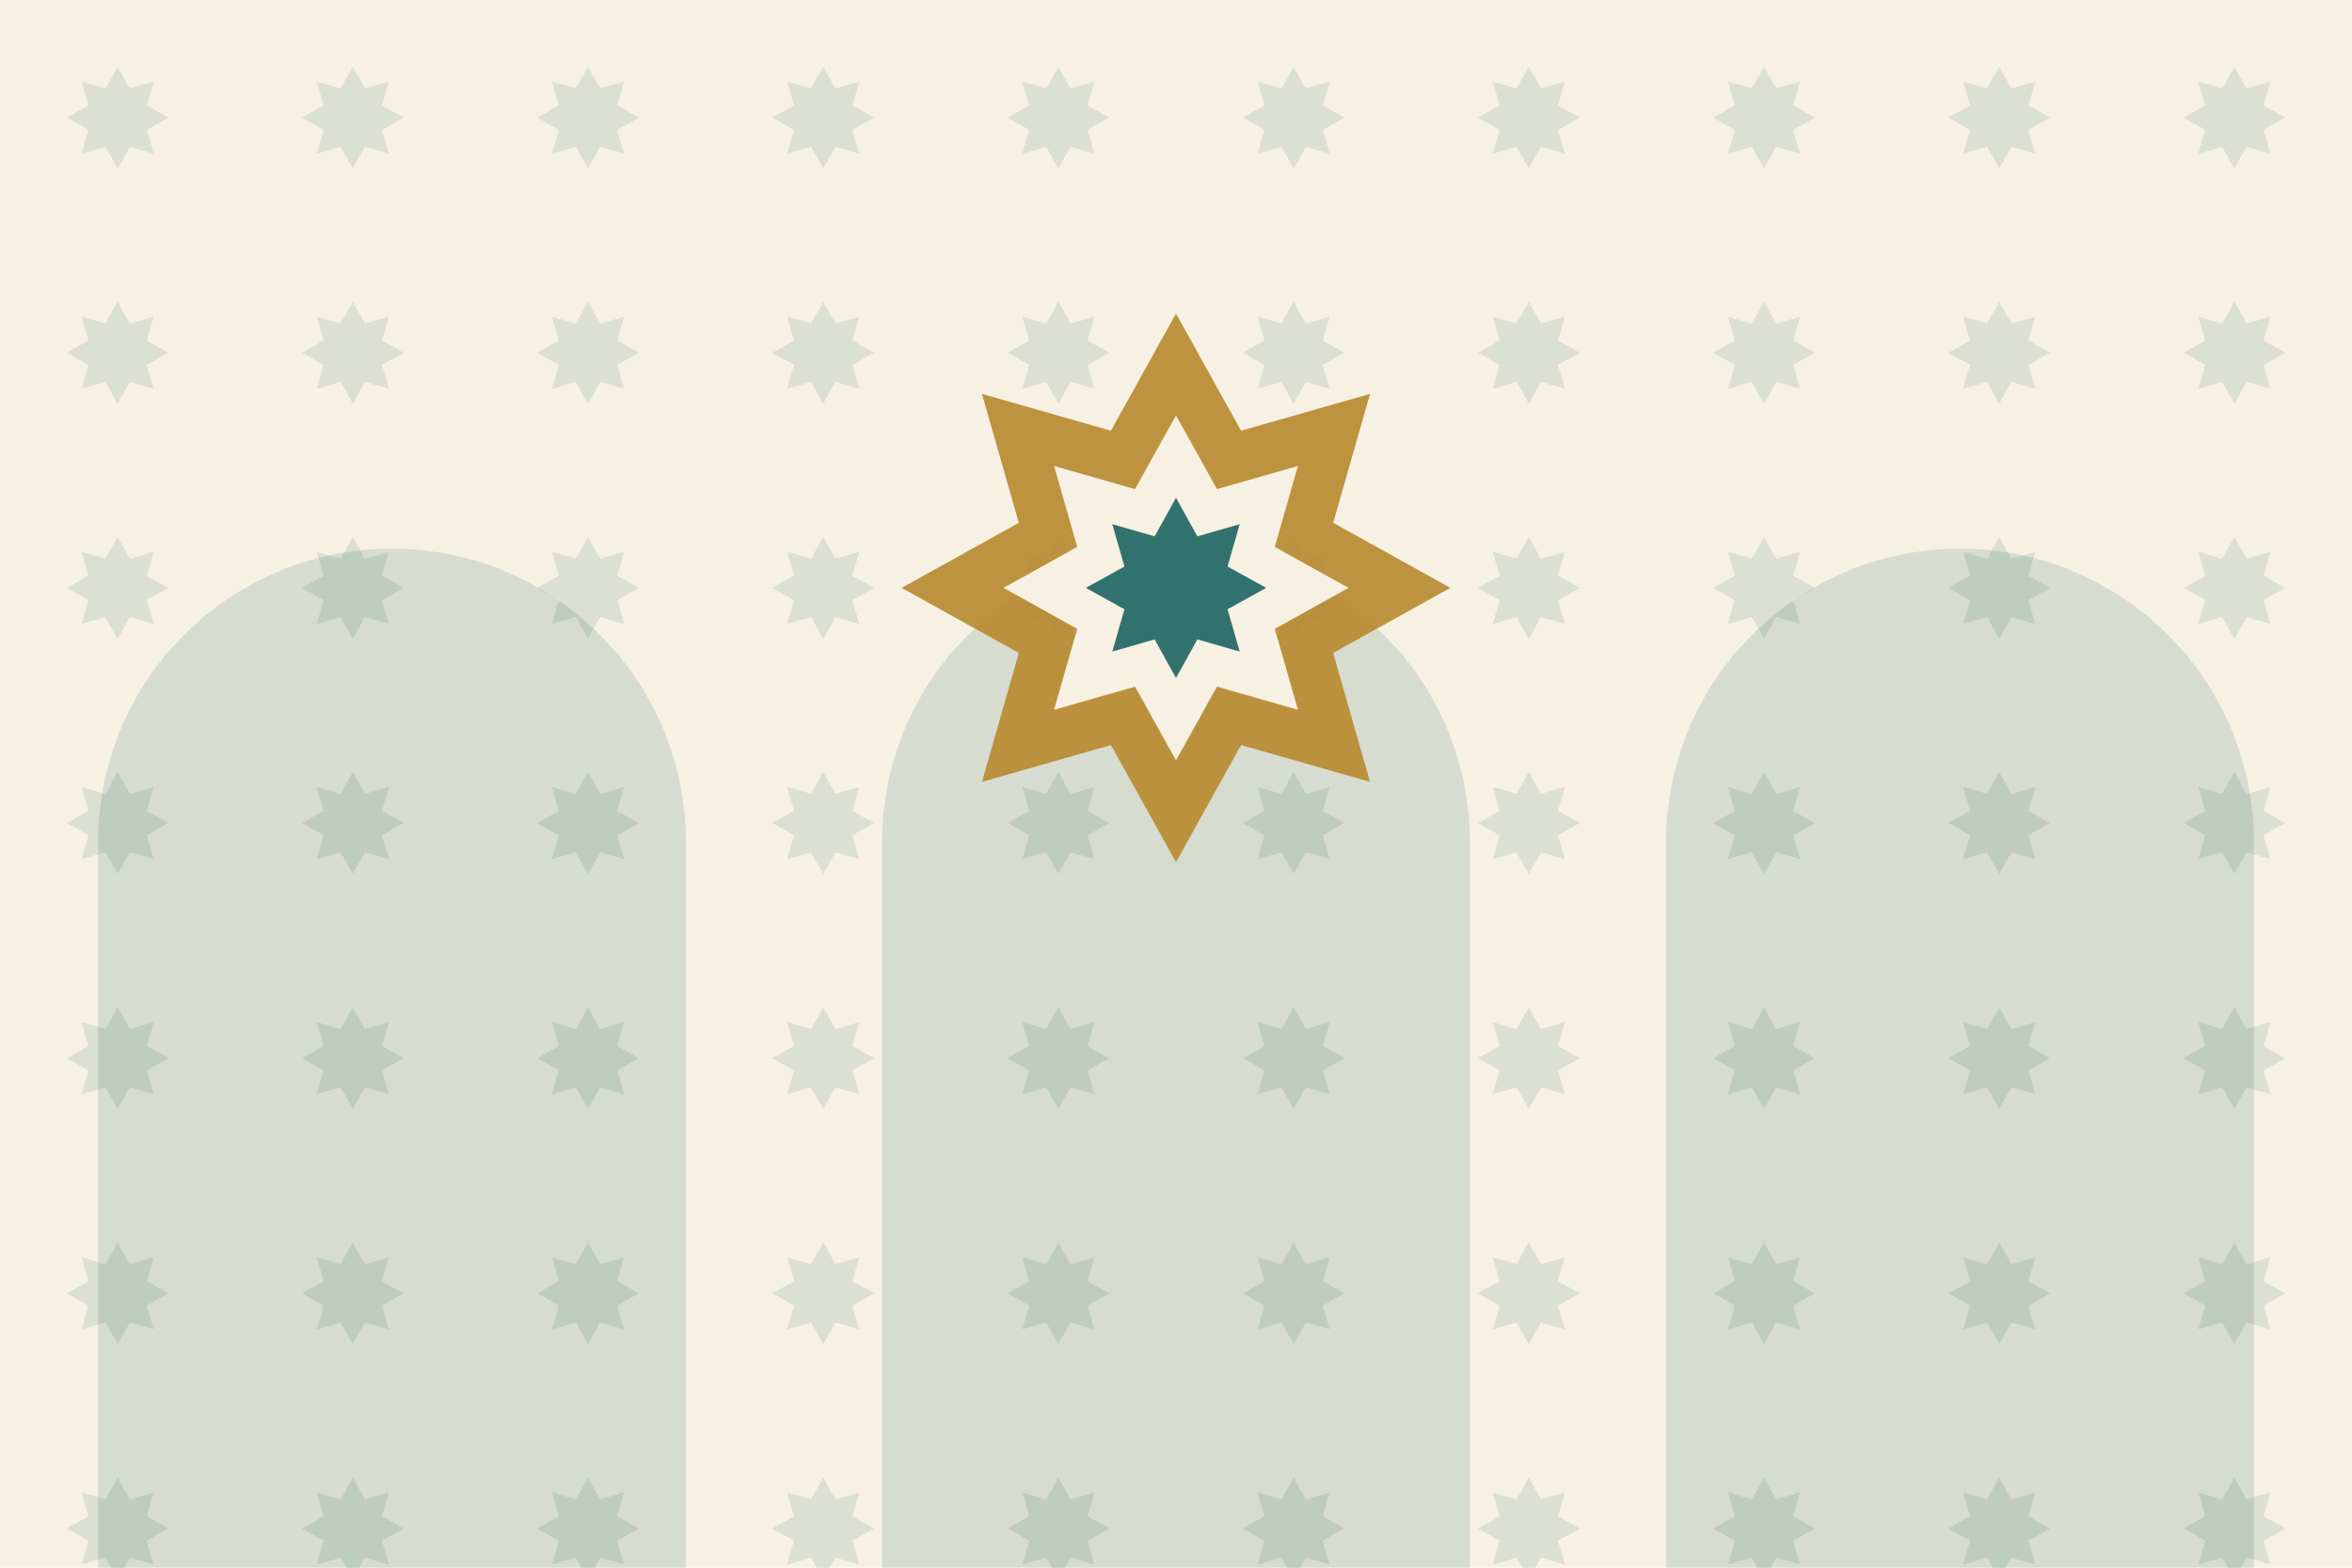
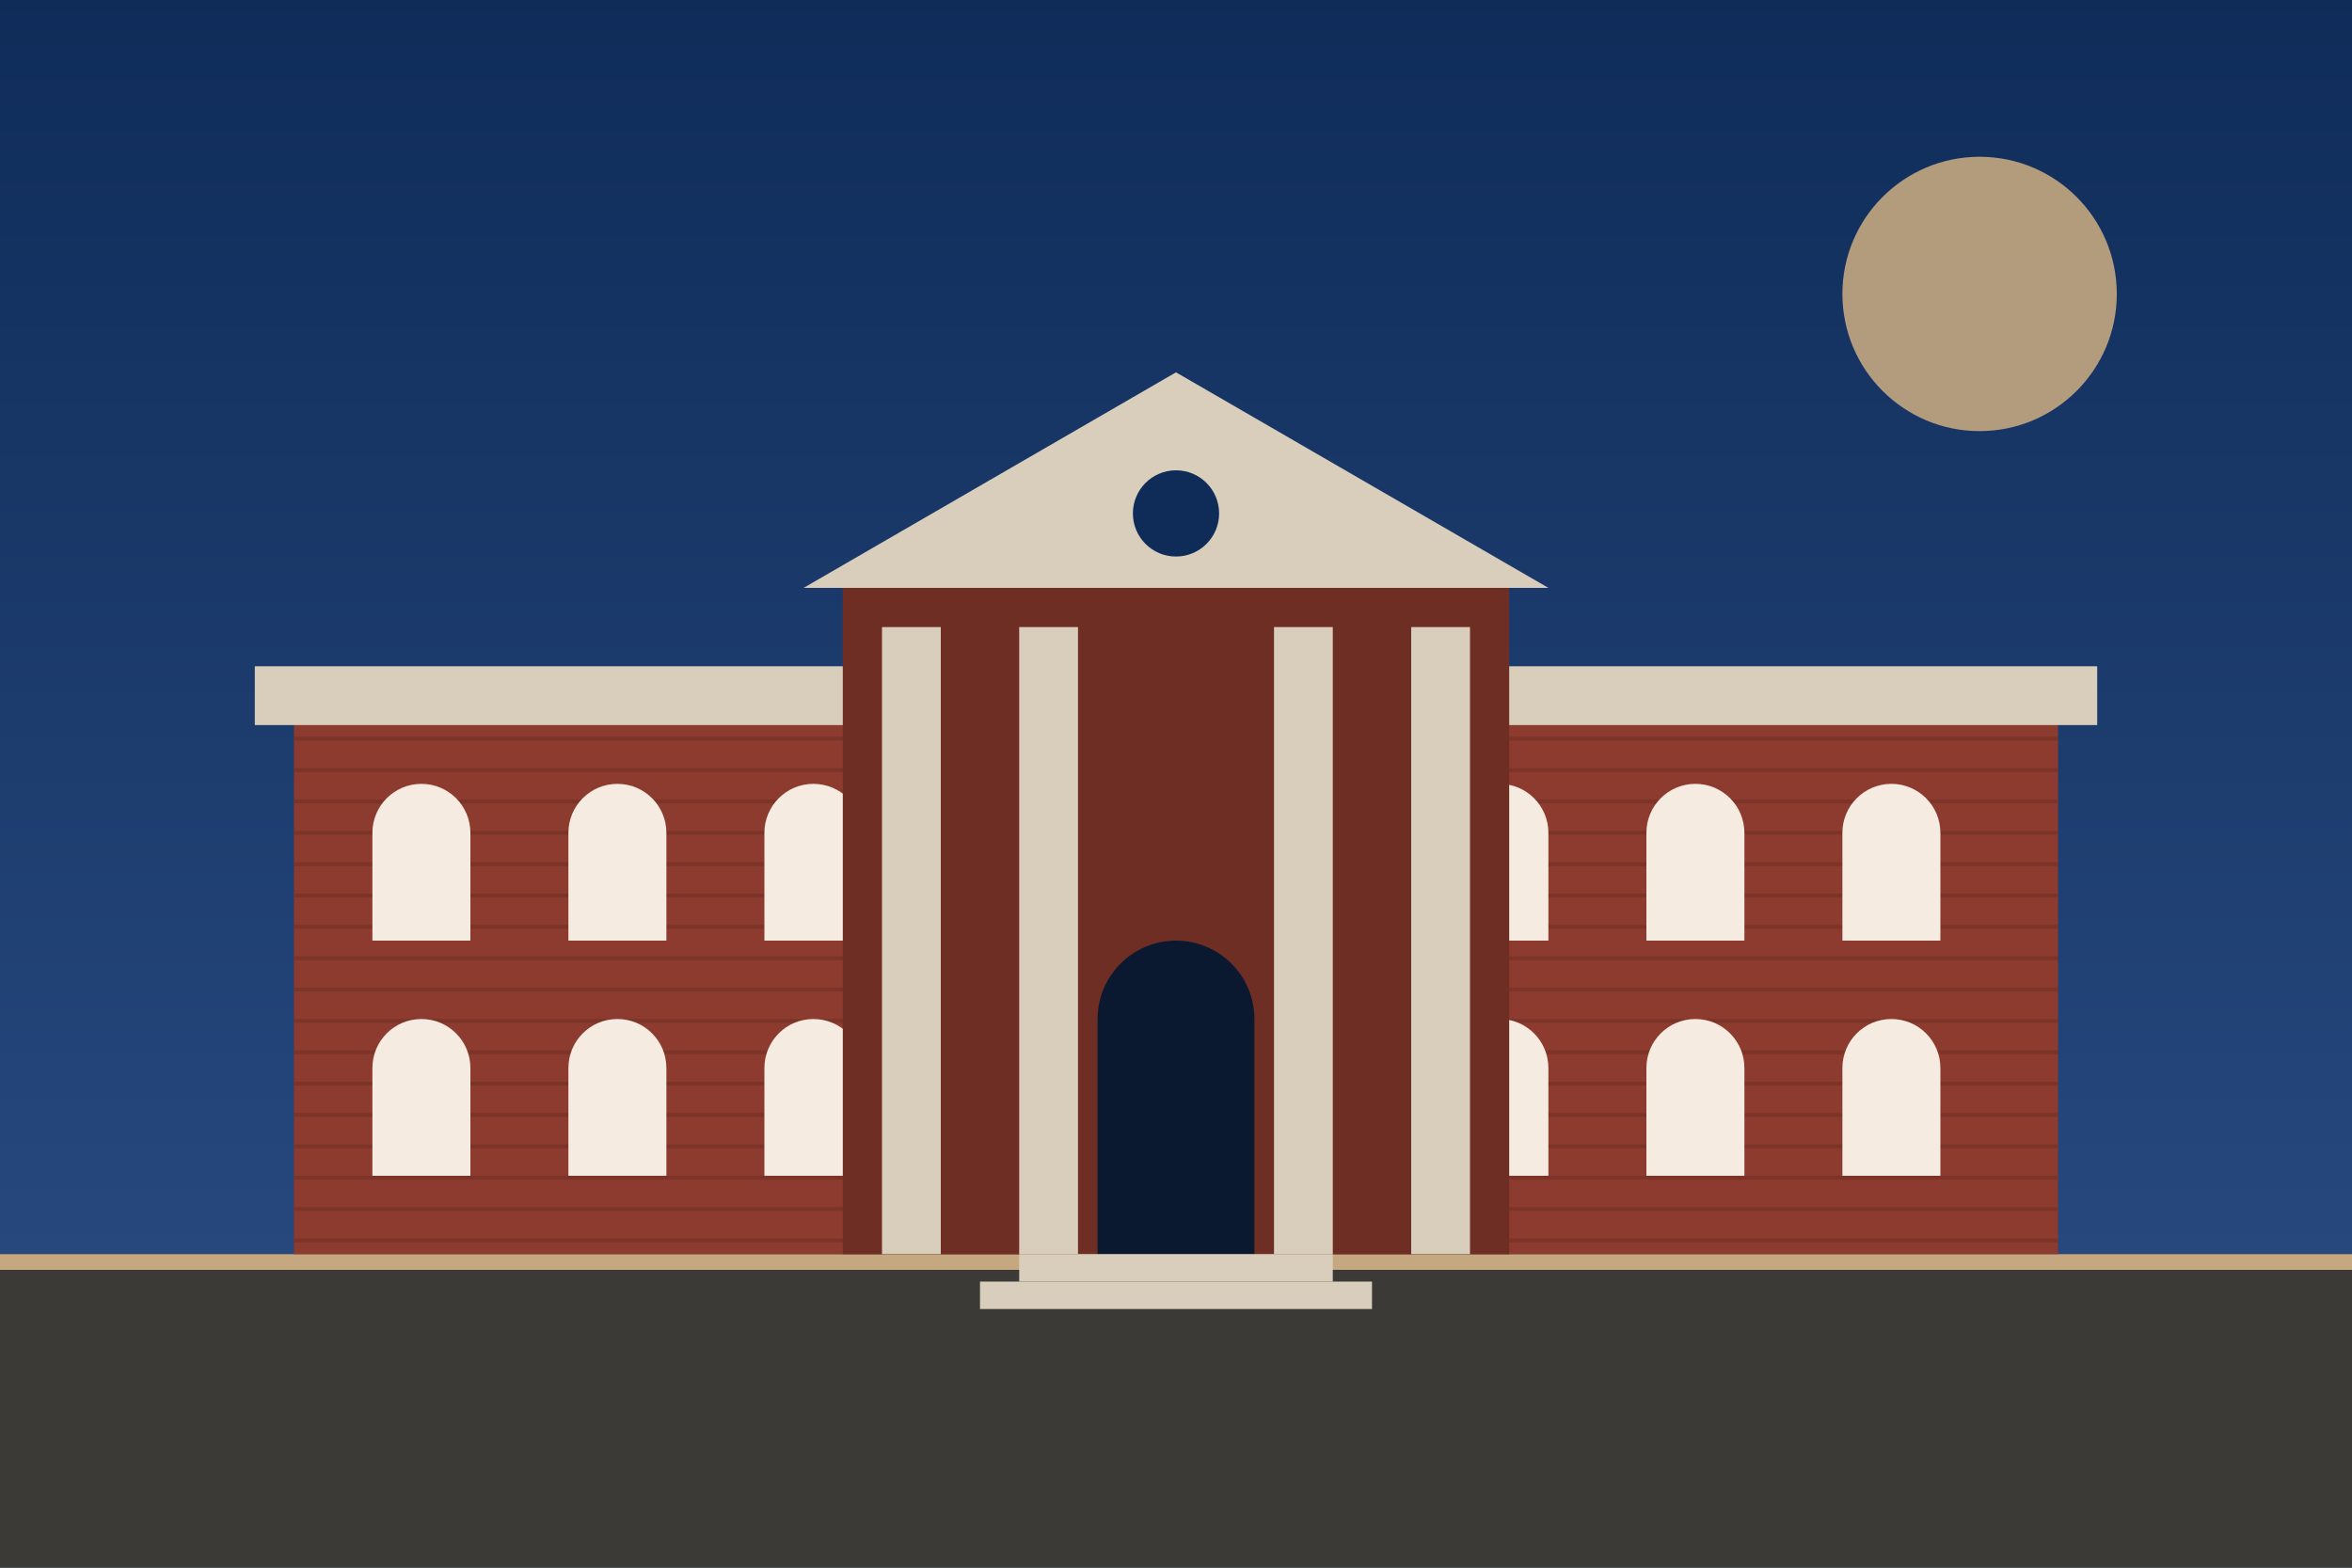
<svg xmlns="http://www.w3.org/2000/svg" viewBox="0 0 1200 800" width="1200" height="800" role="img">
-   <rect width="1200" height="800" fill="#f7f1e3" />
-   <polygon points="86.0,60.0 74.9,66.2 78.4,78.4 66.2,74.9 60.0,86.0 53.8,74.9 41.6,78.4 45.1,66.2 34.0,60.0 45.1,53.8 41.6,41.6 53.8,45.1 60.0,34.0 66.2,45.1 78.4,41.6 74.9,53.8" fill="#0f5c5a" fill-opacity="0.12" />
-   <polygon points="86.0,180.0 74.9,186.2 78.4,198.4 66.2,194.9 60.0,206.0 53.8,194.9 41.6,198.4 45.1,186.2 34.0,180.0 45.1,173.8 41.6,161.6 53.8,165.1 60.0,154.0 66.2,165.1 78.4,161.6 74.9,173.8" fill="#0f5c5a" fill-opacity="0.12" />
-   <polygon points="86.0,300.0 74.9,306.2 78.4,318.4 66.2,314.9 60.0,326.0 53.8,314.9 41.6,318.4 45.1,306.2 34.0,300.0 45.1,293.8 41.6,281.6 53.8,285.1 60.0,274.0 66.2,285.1 78.4,281.6 74.9,293.8" fill="#0f5c5a" fill-opacity="0.12" />
-   <polygon points="86.0,420.0 74.9,426.2 78.4,438.4 66.2,434.9 60.0,446.0 53.8,434.9 41.6,438.4 45.1,426.2 34.0,420.0 45.1,413.8 41.6,401.6 53.8,405.1 60.0,394.0 66.2,405.1 78.4,401.6 74.9,413.8" fill="#0f5c5a" fill-opacity="0.12" />
-   <polygon points="86.0,540.0 74.9,546.2 78.4,558.4 66.2,554.9 60.0,566.0 53.8,554.9 41.6,558.4 45.1,546.2 34.0,540.0 45.1,533.8 41.6,521.6 53.8,525.1 60.0,514.0 66.2,525.1 78.4,521.6 74.9,533.8" fill="#0f5c5a" fill-opacity="0.12" />
-   <polygon points="86.0,660.0 74.9,666.2 78.4,678.4 66.2,674.9 60.0,686.0 53.8,674.9 41.6,678.4 45.1,666.2 34.0,660.0 45.1,653.8 41.6,641.6 53.8,645.1 60.0,634.0 66.2,645.1 78.4,641.6 74.9,653.8" fill="#0f5c5a" fill-opacity="0.12" />
-   <polygon points="86.0,780.0 74.9,786.2 78.4,798.4 66.2,794.9 60.0,806.0 53.8,794.9 41.6,798.4 45.1,786.2 34.0,780.0 45.1,773.8 41.6,761.6 53.8,765.1 60.0,754.0 66.2,765.1 78.4,761.6 74.9,773.8" fill="#0f5c5a" fill-opacity="0.12" />
-   <polygon points="206.0,60.0 194.9,66.2 198.4,78.4 186.2,74.9 180.0,86.0 173.8,74.9 161.6,78.4 165.1,66.2 154.0,60.0 165.1,53.8 161.6,41.6 173.8,45.1 180.0,34.0 186.2,45.1 198.4,41.6 194.9,53.8" fill="#0f5c5a" fill-opacity="0.12" />
-   <polygon points="206.0,180.0 194.9,186.2 198.4,198.4 186.2,194.9 180.0,206.0 173.8,194.9 161.6,198.4 165.1,186.2 154.0,180.0 165.1,173.8 161.6,161.6 173.8,165.1 180.0,154.0 186.2,165.1 198.4,161.6 194.9,173.8" fill="#0f5c5a" fill-opacity="0.12" />
-   <polygon points="206.0,300.0 194.9,306.2 198.4,318.4 186.2,314.9 180.0,326.0 173.8,314.9 161.6,318.4 165.1,306.2 154.0,300.0 165.1,293.8 161.6,281.6 173.8,285.1 180.0,274.0 186.2,285.1 198.4,281.6 194.9,293.8" fill="#0f5c5a" fill-opacity="0.12" />
-   <polygon points="206.0,420.0 194.9,426.2 198.4,438.4 186.2,434.9 180.0,446.0 173.8,434.9 161.6,438.4 165.1,426.2 154.0,420.0 165.1,413.8 161.6,401.6 173.8,405.1 180.0,394.0 186.2,405.1 198.4,401.6 194.9,413.8" fill="#0f5c5a" fill-opacity="0.12" />
-   <polygon points="206.0,540.0 194.9,546.2 198.4,558.4 186.2,554.9 180.0,566.0 173.8,554.9 161.6,558.4 165.1,546.2 154.0,540.0 165.1,533.8 161.6,521.6 173.8,525.1 180.0,514.0 186.2,525.1 198.4,521.6 194.9,533.8" fill="#0f5c5a" fill-opacity="0.12" />
-   <polygon points="206.0,660.0 194.9,666.2 198.4,678.4 186.2,674.9 180.0,686.0 173.8,674.9 161.6,678.4 165.1,666.2 154.0,660.0 165.1,653.8 161.6,641.6 173.8,645.1 180.0,634.0 186.2,645.1 198.4,641.6 194.9,653.8" fill="#0f5c5a" fill-opacity="0.12" />
-   <polygon points="206.0,780.0 194.9,786.2 198.4,798.4 186.2,794.9 180.0,806.0 173.8,794.9 161.6,798.4 165.1,786.2 154.0,780.0 165.1,773.8 161.6,761.6 173.8,765.1 180.0,754.0 186.2,765.1 198.4,761.6 194.9,773.8" fill="#0f5c5a" fill-opacity="0.12" />
-   <polygon points="326.0,60.0 314.9,66.2 318.4,78.4 306.2,74.9 300.0,86.0 293.8,74.9 281.6,78.4 285.1,66.2 274.0,60.0 285.1,53.8 281.6,41.6 293.8,45.1 300.0,34.0 306.2,45.1 318.4,41.6 314.9,53.8" fill="#0f5c5a" fill-opacity="0.12" />
-   <polygon points="326.0,180.0 314.9,186.2 318.4,198.4 306.2,194.9 300.0,206.0 293.8,194.9 281.6,198.4 285.1,186.2 274.0,180.0 285.1,173.8 281.6,161.6 293.8,165.1 300.0,154.0 306.2,165.1 318.4,161.6 314.9,173.8" fill="#0f5c5a" fill-opacity="0.12" />
-   <polygon points="326.0,300.0 314.9,306.2 318.4,318.4 306.2,314.9 300.0,326.0 293.8,314.9 281.6,318.4 285.1,306.2 274.0,300.0 285.1,293.8 281.6,281.6 293.8,285.1 300.0,274.0 306.2,285.1 318.4,281.6 314.9,293.8" fill="#0f5c5a" fill-opacity="0.12" />
-   <polygon points="326.0,420.0 314.9,426.2 318.4,438.4 306.2,434.9 300.0,446.0 293.8,434.9 281.6,438.4 285.1,426.2 274.0,420.0 285.1,413.8 281.6,401.6 293.8,405.1 300.0,394.0 306.2,405.1 318.4,401.6 314.9,413.8" fill="#0f5c5a" fill-opacity="0.12" />
-   <polygon points="326.0,540.0 314.9,546.2 318.4,558.4 306.2,554.9 300.0,566.0 293.8,554.9 281.6,558.4 285.1,546.2 274.0,540.0 285.1,533.8 281.6,521.6 293.8,525.1 300.0,514.0 306.2,525.1 318.4,521.6 314.9,533.8" fill="#0f5c5a" fill-opacity="0.12" />
-   <polygon points="326.0,660.0 314.9,666.2 318.4,678.4 306.2,674.9 300.0,686.0 293.8,674.9 281.6,678.4 285.1,666.2 274.0,660.0 285.1,653.8 281.6,641.6 293.8,645.1 300.0,634.0 306.2,645.1 318.4,641.6 314.9,653.8" fill="#0f5c5a" fill-opacity="0.12" />
-   <polygon points="326.0,780.0 314.9,786.2 318.4,798.4 306.2,794.9 300.0,806.0 293.8,794.9 281.6,798.4 285.1,786.2 274.0,780.0 285.1,773.8 281.6,761.6 293.8,765.1 300.0,754.0 306.2,765.1 318.4,761.6 314.9,773.8" fill="#0f5c5a" fill-opacity="0.12" />
-   <polygon points="446.0,60.0 434.9,66.2 438.4,78.4 426.2,74.9 420.0,86.0 413.8,74.9 401.6,78.4 405.1,66.2 394.0,60.0 405.1,53.8 401.6,41.6 413.8,45.1 420.0,34.0 426.2,45.1 438.4,41.6 434.9,53.8" fill="#0f5c5a" fill-opacity="0.12" />
-   <polygon points="446.0,180.0 434.9,186.2 438.4,198.4 426.2,194.9 420.0,206.0 413.8,194.9 401.6,198.4 405.1,186.2 394.0,180.0 405.1,173.8 401.6,161.6 413.8,165.1 420.0,154.0 426.2,165.1 438.4,161.6 434.9,173.8" fill="#0f5c5a" fill-opacity="0.12" />
-   <polygon points="446.0,300.0 434.9,306.2 438.4,318.4 426.2,314.9 420.0,326.0 413.8,314.9 401.6,318.4 405.1,306.2 394.0,300.0 405.1,293.8 401.6,281.6 413.8,285.1 420.0,274.0 426.2,285.1 438.4,281.6 434.9,293.8" fill="#0f5c5a" fill-opacity="0.12" />
-   <polygon points="446.0,420.0 434.9,426.2 438.4,438.4 426.2,434.9 420.0,446.0 413.8,434.9 401.6,438.4 405.1,426.2 394.0,420.0 405.1,413.8 401.6,401.6 413.8,405.1 420.0,394.0 426.2,405.1 438.4,401.6 434.9,413.8" fill="#0f5c5a" fill-opacity="0.12" />
-   <polygon points="446.0,540.0 434.9,546.2 438.4,558.4 426.2,554.9 420.0,566.0 413.8,554.9 401.6,558.4 405.1,546.2 394.0,540.0 405.1,533.8 401.6,521.6 413.8,525.1 420.0,514.0 426.2,525.1 438.4,521.6 434.9,533.8" fill="#0f5c5a" fill-opacity="0.12" />
-   <polygon points="446.0,660.0 434.9,666.2 438.4,678.4 426.2,674.9 420.0,686.0 413.8,674.9 401.6,678.4 405.1,666.2 394.0,660.0 405.1,653.8 401.6,641.6 413.8,645.1 420.0,634.0 426.2,645.1 438.4,641.6 434.9,653.8" fill="#0f5c5a" fill-opacity="0.12" />
-   <polygon points="446.0,780.0 434.9,786.2 438.4,798.4 426.2,794.9 420.0,806.0 413.8,794.9 401.6,798.4 405.1,786.2 394.0,780.0 405.1,773.8 401.6,761.6 413.8,765.1 420.0,754.0 426.2,765.1 438.4,761.6 434.9,773.8" fill="#0f5c5a" fill-opacity="0.12" />
-   <polygon points="566.0,60.0 554.9,66.2 558.4,78.4 546.2,74.9 540.0,86.0 533.8,74.9 521.6,78.4 525.1,66.2 514.0,60.0 525.1,53.8 521.6,41.6 533.8,45.1 540.0,34.0 546.2,45.1 558.4,41.6 554.9,53.8" fill="#0f5c5a" fill-opacity="0.12" />
-   <polygon points="566.0,180.0 554.9,186.2 558.4,198.4 546.2,194.9 540.0,206.0 533.8,194.9 521.6,198.4 525.1,186.2 514.0,180.0 525.1,173.8 521.6,161.6 533.8,165.1 540.0,154.0 546.2,165.1 558.4,161.6 554.9,173.8" fill="#0f5c5a" fill-opacity="0.12" />
-   <polygon points="566.0,300.0 554.9,306.2 558.4,318.4 546.2,314.9 540.0,326.0 533.8,314.9 521.6,318.4 525.1,306.2 514.0,300.0 525.1,293.8 521.6,281.6 533.8,285.1 540.0,274.0 546.2,285.1 558.4,281.6 554.9,293.8" fill="#0f5c5a" fill-opacity="0.12" />
-   <polygon points="566.0,420.0 554.9,426.2 558.4,438.4 546.2,434.9 540.0,446.0 533.8,434.9 521.6,438.4 525.1,426.2 514.0,420.0 525.1,413.8 521.6,401.6 533.8,405.1 540.0,394.0 546.2,405.1 558.4,401.6 554.9,413.8" fill="#0f5c5a" fill-opacity="0.12" />
-   <polygon points="566.0,540.0 554.9,546.2 558.4,558.4 546.2,554.9 540.0,566.0 533.8,554.9 521.6,558.4 525.1,546.2 514.0,540.0 525.1,533.8 521.6,521.6 533.8,525.1 540.0,514.0 546.2,525.1 558.4,521.6 554.9,533.8" fill="#0f5c5a" fill-opacity="0.12" />
-   <polygon points="566.0,660.0 554.9,666.2 558.4,678.4 546.2,674.9 540.0,686.0 533.8,674.9 521.6,678.4 525.1,666.2 514.0,660.0 525.1,653.8 521.6,641.6 533.8,645.1 540.0,634.0 546.2,645.1 558.4,641.6 554.9,653.8" fill="#0f5c5a" fill-opacity="0.12" />
-   <polygon points="566.0,780.0 554.9,786.2 558.4,798.4 546.2,794.9 540.0,806.0 533.8,794.9 521.6,798.4 525.1,786.2 514.0,780.0 525.1,773.8 521.6,761.6 533.8,765.1 540.0,754.0 546.2,765.1 558.4,761.6 554.9,773.8" fill="#0f5c5a" fill-opacity="0.12" />
-   <polygon points="686.0,60.0 674.9,66.2 678.4,78.4 666.2,74.9 660.0,86.0 653.8,74.9 641.6,78.4 645.1,66.2 634.0,60.0 645.1,53.8 641.6,41.6 653.8,45.1 660.0,34.0 666.2,45.1 678.4,41.6 674.9,53.8" fill="#0f5c5a" fill-opacity="0.12" />
-   <polygon points="686.0,180.0 674.9,186.2 678.4,198.4 666.2,194.9 660.0,206.0 653.8,194.9 641.6,198.4 645.1,186.2 634.0,180.0 645.1,173.8 641.6,161.6 653.8,165.1 660.0,154.0 666.2,165.1 678.4,161.6 674.9,173.8" fill="#0f5c5a" fill-opacity="0.12" />
-   <polygon points="686.0,300.0 674.9,306.2 678.4,318.4 666.2,314.9 660.0,326.0 653.8,314.9 641.6,318.4 645.1,306.2 634.0,300.0 645.1,293.8 641.6,281.6 653.8,285.1 660.0,274.0 666.2,285.1 678.4,281.6 674.9,293.8" fill="#0f5c5a" fill-opacity="0.12" />
-   <polygon points="686.0,420.0 674.9,426.2 678.4,438.4 666.2,434.9 660.0,446.0 653.8,434.9 641.6,438.4 645.1,426.2 634.0,420.0 645.1,413.8 641.6,401.6 653.8,405.1 660.0,394.0 666.2,405.1 678.4,401.6 674.9,413.8" fill="#0f5c5a" fill-opacity="0.12" />
-   <polygon points="686.0,540.0 674.9,546.2 678.4,558.4 666.2,554.9 660.0,566.0 653.8,554.9 641.6,558.4 645.1,546.2 634.0,540.0 645.1,533.8 641.6,521.6 653.8,525.1 660.0,514.0 666.2,525.1 678.4,521.6 674.9,533.8" fill="#0f5c5a" fill-opacity="0.12" />
-   <polygon points="686.0,660.0 674.9,666.2 678.4,678.4 666.2,674.9 660.0,686.0 653.8,674.9 641.6,678.4 645.1,666.2 634.0,660.0 645.1,653.8 641.6,641.6 653.8,645.1 660.0,634.0 666.2,645.1 678.4,641.6 674.9,653.8" fill="#0f5c5a" fill-opacity="0.12" />
-   <polygon points="686.0,780.0 674.9,786.2 678.4,798.4 666.2,794.9 660.0,806.0 653.8,794.9 641.6,798.4 645.1,786.2 634.0,780.0 645.1,773.8 641.6,761.6 653.8,765.1 660.0,754.0 666.2,765.1 678.4,761.6 674.9,773.8" fill="#0f5c5a" fill-opacity="0.12" />
-   <polygon points="806.0,60.0 794.9,66.2 798.4,78.4 786.2,74.9 780.0,86.0 773.8,74.9 761.6,78.4 765.1,66.2 754.0,60.0 765.1,53.8 761.6,41.6 773.8,45.1 780.0,34.0 786.2,45.1 798.4,41.6 794.9,53.8" fill="#0f5c5a" fill-opacity="0.12" />
-   <polygon points="806.0,180.0 794.9,186.2 798.4,198.4 786.2,194.9 780.0,206.0 773.8,194.9 761.6,198.4 765.1,186.2 754.0,180.0 765.1,173.8 761.6,161.6 773.8,165.1 780.0,154.0 786.2,165.1 798.4,161.6 794.9,173.8" fill="#0f5c5a" fill-opacity="0.12" />
-   <polygon points="806.0,300.0 794.9,306.2 798.4,318.4 786.2,314.9 780.0,326.0 773.8,314.9 761.6,318.4 765.1,306.2 754.0,300.0 765.1,293.8 761.6,281.6 773.8,285.1 780.0,274.0 786.2,285.1 798.4,281.6 794.9,293.8" fill="#0f5c5a" fill-opacity="0.12" />
-   <polygon points="806.0,420.0 794.9,426.2 798.4,438.4 786.2,434.9 780.0,446.0 773.8,434.9 761.6,438.4 765.1,426.2 754.0,420.0 765.1,413.8 761.6,401.6 773.8,405.1 780.0,394.0 786.2,405.1 798.4,401.6 794.9,413.8" fill="#0f5c5a" fill-opacity="0.12" />
-   <polygon points="806.0,540.0 794.9,546.2 798.4,558.4 786.2,554.9 780.0,566.0 773.8,554.9 761.6,558.4 765.1,546.2 754.0,540.0 765.1,533.8 761.6,521.6 773.8,525.1 780.0,514.0 786.2,525.1 798.4,521.6 794.9,533.8" fill="#0f5c5a" fill-opacity="0.12" />
-   <polygon points="806.0,660.0 794.9,666.2 798.4,678.4 786.2,674.9 780.0,686.0 773.8,674.9 761.6,678.4 765.1,666.2 754.0,660.0 765.1,653.8 761.6,641.6 773.8,645.1 780.0,634.0 786.2,645.1 798.4,641.6 794.9,653.8" fill="#0f5c5a" fill-opacity="0.12" />
-   <polygon points="806.0,780.0 794.9,786.2 798.4,798.4 786.2,794.9 780.0,806.0 773.8,794.9 761.6,798.4 765.1,786.2 754.0,780.0 765.1,773.8 761.6,761.6 773.8,765.1 780.0,754.0 786.2,765.1 798.4,761.6 794.9,773.8" fill="#0f5c5a" fill-opacity="0.12" />
-   <polygon points="926.0,60.0 914.9,66.2 918.4,78.4 906.2,74.9 900.0,86.0 893.8,74.9 881.6,78.4 885.1,66.2 874.0,60.0 885.1,53.8 881.6,41.6 893.8,45.1 900.0,34.0 906.2,45.1 918.4,41.6 914.9,53.8" fill="#0f5c5a" fill-opacity="0.12" />
-   <polygon points="926.0,180.0 914.9,186.2 918.4,198.4 906.2,194.9 900.0,206.0 893.8,194.9 881.6,198.4 885.1,186.2 874.0,180.0 885.1,173.8 881.6,161.6 893.8,165.1 900.0,154.0 906.2,165.1 918.4,161.6 914.9,173.8" fill="#0f5c5a" fill-opacity="0.12" />
-   <polygon points="926.0,300.0 914.9,306.2 918.4,318.4 906.2,314.9 900.0,326.0 893.8,314.9 881.6,318.4 885.1,306.2 874.0,300.0 885.1,293.8 881.6,281.6 893.8,285.1 900.0,274.0 906.2,285.1 918.4,281.6 914.9,293.8" fill="#0f5c5a" fill-opacity="0.12" />
-   <polygon points="926.0,420.0 914.9,426.2 918.4,438.4 906.2,434.9 900.0,446.0 893.8,434.9 881.6,438.4 885.1,426.2 874.0,420.0 885.1,413.8 881.6,401.6 893.8,405.1 900.0,394.0 906.2,405.1 918.4,401.6 914.9,413.8" fill="#0f5c5a" fill-opacity="0.12" />
-   <polygon points="926.0,540.0 914.9,546.2 918.4,558.4 906.2,554.9 900.0,566.0 893.8,554.9 881.6,558.4 885.1,546.2 874.0,540.0 885.1,533.8 881.6,521.6 893.8,525.1 900.0,514.0 906.2,525.1 918.4,521.6 914.9,533.8" fill="#0f5c5a" fill-opacity="0.12" />
-   <polygon points="926.0,660.0 914.9,666.2 918.4,678.4 906.2,674.9 900.0,686.0 893.8,674.9 881.6,678.4 885.1,666.2 874.0,660.0 885.1,653.8 881.6,641.6 893.8,645.1 900.0,634.0 906.2,645.1 918.4,641.6 914.9,653.8" fill="#0f5c5a" fill-opacity="0.12" />
-   <polygon points="926.0,780.0 914.9,786.2 918.4,798.4 906.2,794.9 900.0,806.0 893.8,794.9 881.6,798.4 885.1,786.2 874.0,780.0 885.1,773.8 881.6,761.6 893.8,765.1 900.0,754.0 906.2,765.1 918.4,761.6 914.9,773.8" fill="#0f5c5a" fill-opacity="0.12" />
-   <polygon points="1046.0,60.0 1034.9,66.2 1038.4,78.4 1026.2,74.9 1020.0,86.0 1013.8,74.9 1001.6,78.4 1005.1,66.2 994.0,60.0 1005.1,53.8 1001.6,41.6 1013.8,45.1 1020.0,34.0 1026.2,45.1 1038.4,41.6 1034.9,53.8" fill="#0f5c5a" fill-opacity="0.12" />
-   <polygon points="1046.0,180.0 1034.9,186.2 1038.4,198.4 1026.2,194.9 1020.0,206.0 1013.8,194.9 1001.6,198.4 1005.1,186.2 994.0,180.0 1005.1,173.8 1001.6,161.6 1013.8,165.1 1020.0,154.0 1026.2,165.1 1038.4,161.6 1034.9,173.8" fill="#0f5c5a" fill-opacity="0.12" />
-   <polygon points="1046.0,300.0 1034.9,306.2 1038.4,318.4 1026.2,314.9 1020.0,326.0 1013.8,314.9 1001.6,318.4 1005.1,306.2 994.0,300.0 1005.1,293.8 1001.6,281.6 1013.8,285.1 1020.0,274.0 1026.2,285.1 1038.4,281.6 1034.9,293.8" fill="#0f5c5a" fill-opacity="0.12" />
-   <polygon points="1046.0,420.0 1034.9,426.2 1038.4,438.4 1026.2,434.9 1020.0,446.0 1013.8,434.9 1001.6,438.4 1005.1,426.2 994.0,420.0 1005.1,413.8 1001.6,401.6 1013.8,405.1 1020.0,394.0 1026.2,405.1 1038.4,401.6 1034.9,413.8" fill="#0f5c5a" fill-opacity="0.12" />
-   <polygon points="1046.0,540.0 1034.9,546.2 1038.4,558.4 1026.2,554.9 1020.0,566.0 1013.8,554.9 1001.6,558.4 1005.1,546.2 994.0,540.0 1005.1,533.8 1001.6,521.6 1013.8,525.1 1020.0,514.0 1026.2,525.1 1038.4,521.6 1034.9,533.8" fill="#0f5c5a" fill-opacity="0.12" />
-   <polygon points="1046.0,660.0 1034.9,666.2 1038.4,678.4 1026.2,674.9 1020.0,686.0 1013.8,674.9 1001.6,678.4 1005.1,666.2 994.0,660.0 1005.1,653.8 1001.6,641.6 1013.8,645.1 1020.0,634.0 1026.2,645.1 1038.4,641.6 1034.9,653.8" fill="#0f5c5a" fill-opacity="0.12" />
-   <polygon points="1046.0,780.0 1034.9,786.2 1038.4,798.4 1026.2,794.9 1020.0,806.0 1013.8,794.9 1001.6,798.4 1005.1,786.2 994.0,780.0 1005.1,773.8 1001.6,761.6 1013.8,765.1 1020.0,754.0 1026.2,765.1 1038.4,761.6 1034.9,773.8" fill="#0f5c5a" fill-opacity="0.12" />
-   <polygon points="1166.0,60.0 1154.9,66.2 1158.4,78.4 1146.2,74.9 1140.0,86.0 1133.8,74.9 1121.6,78.4 1125.1,66.2 1114.0,60.0 1125.1,53.8 1121.6,41.6 1133.8,45.1 1140.0,34.0 1146.2,45.1 1158.4,41.6 1154.9,53.8" fill="#0f5c5a" fill-opacity="0.12" />
-   <polygon points="1166.0,180.0 1154.9,186.2 1158.4,198.4 1146.2,194.9 1140.0,206.0 1133.8,194.9 1121.6,198.4 1125.1,186.2 1114.0,180.0 1125.1,173.8 1121.6,161.6 1133.8,165.1 1140.0,154.0 1146.2,165.1 1158.4,161.6 1154.9,173.8" fill="#0f5c5a" fill-opacity="0.12" />
-   <polygon points="1166.0,300.0 1154.9,306.2 1158.4,318.4 1146.2,314.9 1140.0,326.0 1133.8,314.9 1121.6,318.4 1125.1,306.2 1114.0,300.0 1125.1,293.8 1121.6,281.6 1133.8,285.1 1140.0,274.0 1146.2,285.1 1158.4,281.6 1154.9,293.8" fill="#0f5c5a" fill-opacity="0.12" />
-   <polygon points="1166.0,420.0 1154.9,426.2 1158.4,438.4 1146.2,434.9 1140.0,446.0 1133.8,434.9 1121.6,438.4 1125.1,426.2 1114.0,420.0 1125.1,413.8 1121.6,401.6 1133.8,405.1 1140.0,394.0 1146.2,405.1 1158.4,401.6 1154.9,413.8" fill="#0f5c5a" fill-opacity="0.12" />
-   <polygon points="1166.0,540.0 1154.9,546.2 1158.4,558.4 1146.2,554.9 1140.0,566.0 1133.8,554.9 1121.6,558.4 1125.1,546.2 1114.0,540.0 1125.1,533.8 1121.6,521.6 1133.8,525.1 1140.0,514.0 1146.2,525.1 1158.4,521.6 1154.9,533.8" fill="#0f5c5a" fill-opacity="0.12" />
-   <polygon points="1166.0,660.0 1154.9,666.2 1158.4,678.4 1146.2,674.9 1140.0,686.0 1133.8,674.9 1121.6,678.4 1125.1,666.2 1114.0,660.0 1125.1,653.8 1121.6,641.6 1133.8,645.1 1140.0,634.0 1146.2,645.1 1158.4,641.6 1154.9,653.8" fill="#0f5c5a" fill-opacity="0.12" />
-   <polygon points="1166.0,780.0 1154.9,786.2 1158.4,798.4 1146.2,794.9 1140.0,806.0 1133.8,794.9 1121.6,798.4 1125.1,786.2 1114.0,780.0 1125.1,773.8 1121.6,761.6 1133.8,765.1 1140.0,754.0 1146.2,765.1 1158.4,761.6 1154.9,773.8" fill="#0f5c5a" fill-opacity="0.12" />
-   <path d="M50 800V430a150 150 0 0 1 300 0V800" fill="#0f5c5a" fill-opacity=".14" />
-   <path d="M450 800V430a150 150 0 0 1 300 0V800" fill="#0f5c5a" fill-opacity=".14" />
-   <path d="M850 800V430a150 150 0 0 1 300 0V800" fill="#0f5c5a" fill-opacity=".14" />
-   <polygon points="740.0,300.0 680.2,333.2 699.0,399.0 633.2,380.2 600.0,440.0 566.8,380.2 501.0,399.0 519.8,333.2 460.0,300.0 519.8,266.8 501.0,201.0 566.8,219.8 600.0,160.0 633.2,219.8 699.0,201.0 680.2,266.8" fill="#b8892f" fill-opacity="0.9" />
-   <polygon points="688.0,300.0 650.4,320.9 662.2,362.2 620.9,350.4 600.0,388.0 579.1,350.4 537.8,362.2 549.6,320.9 512.0,300.0 549.6,279.1 537.8,237.8 579.1,249.6 600.0,212.0 620.9,249.6 662.2,237.8 650.4,279.1" fill="#f7f1e3" fill-opacity="1" />
-   <polygon points="646.0,300.0 626.3,310.9 632.5,332.5 610.9,326.3 600.0,346.0 589.1,326.3 567.5,332.5 573.7,310.9 554.0,300.0 573.7,289.1 567.5,267.5 589.1,273.7 600.0,254.0 610.9,273.7 632.5,267.5 626.3,289.1" fill="#0f5c5a" fill-opacity="0.85" />
+   <defs>
+     <linearGradient id="c" x1="0" y1="0" x2="0" y2="1">
+       <stop offset="0" stop-color="#0F2C59" />
+       <stop offset="1" stop-color="#2c4f86" />
+     </linearGradient>
+   </defs>
+   <rect width="1200" height="800" fill="url(#c)" />
+   <circle cx="1010" cy="150" r="70" fill="#C5A880" fill-opacity=".9" />
+   <rect x="0" y="640" width="1200" height="160" fill="#3B3A36" />
+   <rect x="0" y="640" width="1200" height="8" fill="#C5A880" />
+   <rect x="150" y="360" width="900" height="280" fill="#8C3B2E" />
+   <rect x="150" y="360" width="900" height="2" fill="#6F2E24" fill-opacity=".55" />
+   <rect x="150" y="376" width="900" height="2" fill="#6F2E24" fill-opacity=".55" />
+   <rect x="150" y="392" width="900" height="2" fill="#6F2E24" fill-opacity=".55" />
+   <rect x="150" y="408" width="900" height="2" fill="#6F2E24" fill-opacity=".55" />
+   <rect x="150" y="424" width="900" height="2" fill="#6F2E24" fill-opacity=".55" />
+   <rect x="150" y="440" width="900" height="2" fill="#6F2E24" fill-opacity=".55" />
+   <rect x="150" y="456" width="900" height="2" fill="#6F2E24" fill-opacity=".55" />
+   <rect x="150" y="472" width="900" height="2" fill="#6F2E24" fill-opacity=".55" />
+   <rect x="150" y="488" width="900" height="2" fill="#6F2E24" fill-opacity=".55" />
+   <rect x="150" y="504" width="900" height="2" fill="#6F2E24" fill-opacity=".55" />
+   <rect x="150" y="520" width="900" height="2" fill="#6F2E24" fill-opacity=".55" />
+   <rect x="150" y="536" width="900" height="2" fill="#6F2E24" fill-opacity=".55" />
+   <rect x="150" y="552" width="900" height="2" fill="#6F2E24" fill-opacity=".55" />
+   <rect x="150" y="568" width="900" height="2" fill="#6F2E24" fill-opacity=".55" />
+   <rect x="150" y="584" width="900" height="2" fill="#6F2E24" fill-opacity=".55" />
+   <rect x="150" y="600" width="900" height="2" fill="#6F2E24" fill-opacity=".55" />
+   <rect x="150" y="616" width="900" height="2" fill="#6F2E24" fill-opacity=".55" />
+   <rect x="150" y="632" width="900" height="2" fill="#6F2E24" fill-opacity=".55" />
+   <rect x="130" y="340" width="940" height="30" fill="#D9CDBB" />
+   <path d="M190 480V425a25 25 0 0 1 50 0V480z" fill="#F5EBE0" />
+   <path d="M190 600V545a25 25 0 0 1 50 0V600z" fill="#F5EBE0" />
+   <path d="M290 480V425a25 25 0 0 1 50 0V480z" fill="#F5EBE0" />
+   <path d="M290 600V545a25 25 0 0 1 50 0V600z" fill="#F5EBE0" />
+   <path d="M390 480V425a25 25 0 0 1 50 0V480z" fill="#F5EBE0" />
+   <path d="M390 600V545a25 25 0 0 1 50 0V600z" fill="#F5EBE0" />
+   <path d="M740 480V425a25 25 0 0 1 50 0V480z" fill="#F5EBE0" />
+   <path d="M740 600V545a25 25 0 0 1 50 0V600z" fill="#F5EBE0" />
+   <path d="M840 480V425a25 25 0 0 1 50 0V480z" fill="#F5EBE0" />
+   <path d="M840 600V545a25 25 0 0 1 50 0V600z" fill="#F5EBE0" />
+   <path d="M940 480V425a25 25 0 0 1 50 0V480z" fill="#F5EBE0" />
+   <path d="M940 600V545a25 25 0 0 1 50 0V600z" fill="#F5EBE0" />
+   <rect x="430" y="300" width="340" height="340" fill="#6F2E24" />
+   <path d="M410 300 L600 190 L790 300z" fill="#D9CDBB" />
+   <circle cx="600" cy="262" r="22" fill="#0F2C59" />
+   <rect x="450" y="320" width="30" height="320" fill="#D9CDBB" />
+   <rect x="520" y="320" width="30" height="320" fill="#D9CDBB" />
+   <rect x="650" y="320" width="30" height="320" fill="#D9CDBB" />
+   <rect x="720" y="320" width="30" height="320" fill="#D9CDBB" />
+   <path d="M560 640V520a40 40 0 0 1 80 0V640z" fill="#0A192F" />
+   <rect x="520" y="640" width="160" height="14" fill="#D9CDBB" />
+   <rect x="500" y="654" width="200" height="14" fill="#D9CDBB" />
</svg>
